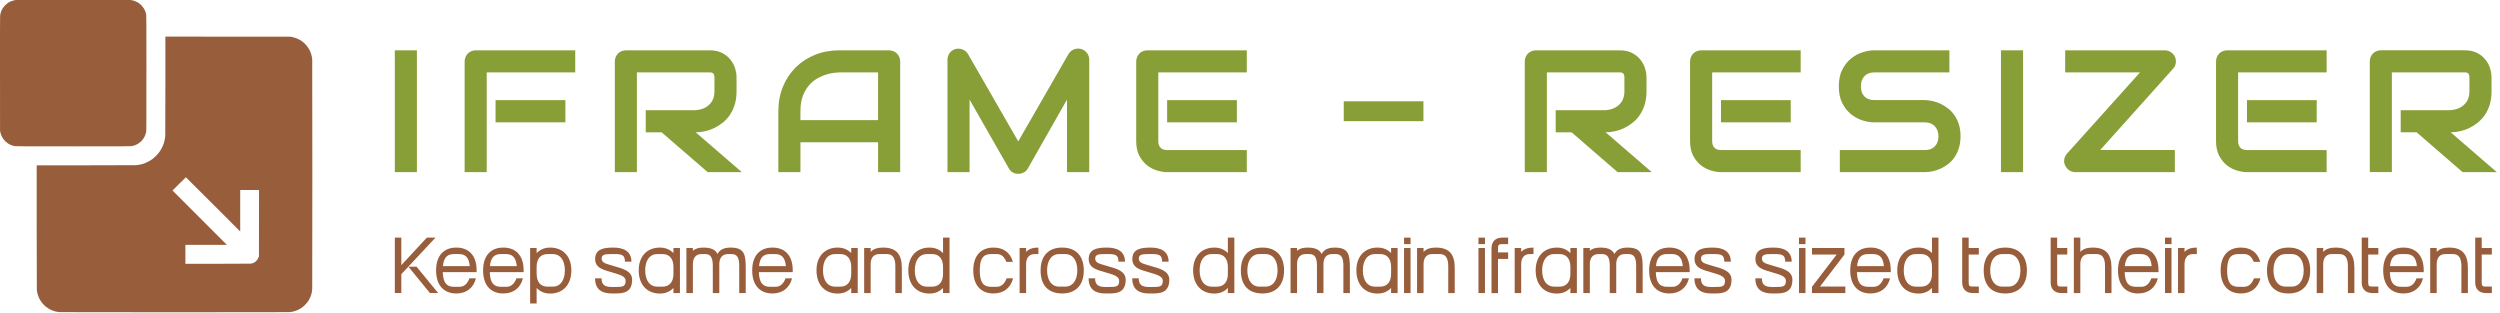
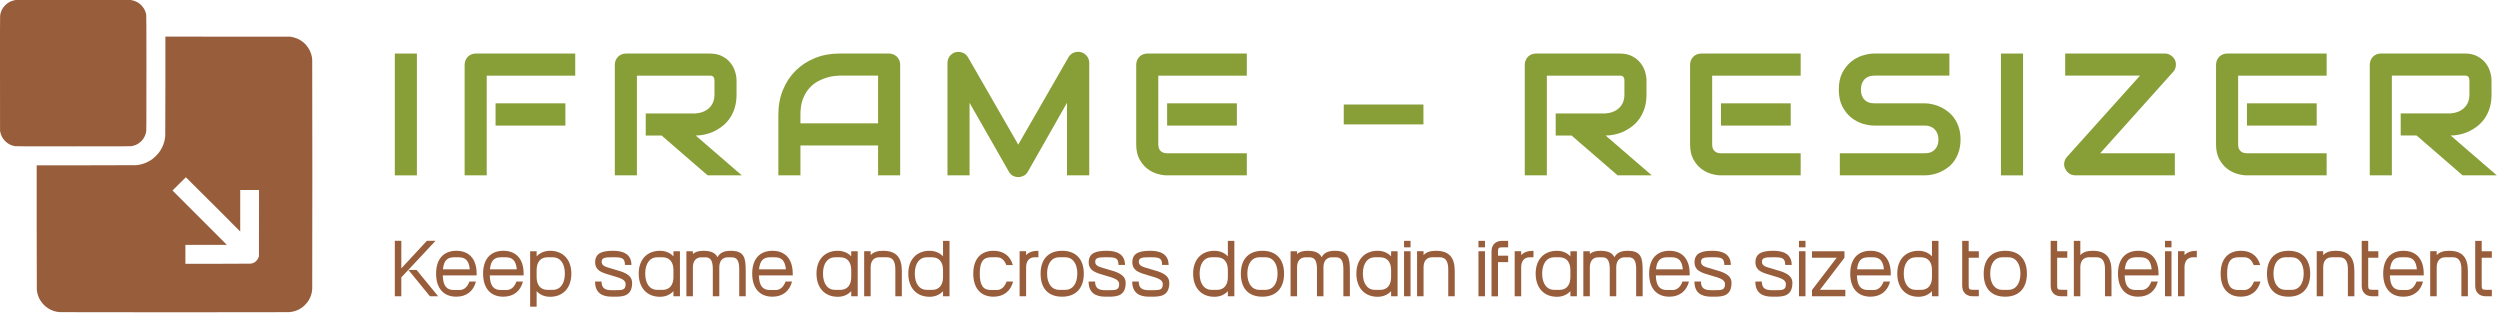
<svg xmlns="http://www.w3.org/2000/svg" width="100%" height="100%" viewBox="0 0 776 97" version="1.1" xml:space="preserve" style="fill-rule:evenodd;clip-rule:evenodd;stroke-linejoin:round;stroke-miterlimit:2;">
  <g transform="matrix(1,0,0,1,-124.491,-335.531)">
    <g id="logo-group" transform="matrix(1,0,0,1,-13.855,-3.8374)">
-       <g id="path197338" transform="matrix(1,0,0,1,0,10)">
+       <g id="path197338" transform="matrix(1,0,0,1,0,11)">
        <path d="M260.9,403.12L260.9,420.323L262.916,420.323L262.916,414.463L273.534,403.12L270.846,403.12L262.916,411.668L262.916,403.12L260.9,403.12ZM265.12,412.152L271.786,420.323L274.34,420.323L267.647,412.152L265.12,412.152Z" style="fill:rgb(152,93,59);fill-rule:nonzero;" />
      </g>
-       <g id="path197340" transform="matrix(1,0,0,1,0,10)">
+       <g id="path197340" transform="matrix(1,0,0,1,0,11)">
        <path d="M280,420.46C283.118,420.46 285.322,418.74 286.075,415.756L284.059,415.756C283.414,417.503 282.366,418.39 280.968,418.39L279.274,418.39C277.043,418.39 275.887,417.234 275.78,413.847L286.29,413.847L286.29,413.31C286.29,408.66 283.871,406.214 280,406.214C276.129,406.214 273.71,408.66 273.71,413.31C273.71,417.772 275.968,420.46 280,420.46ZM275.834,411.966C276.102,409.197 277.231,408.23 279.274,408.23L280.726,408.23C282.769,408.23 283.898,409.197 284.166,411.966L275.834,411.966Z" style="fill:rgb(152,93,59);fill-rule:nonzero;" />
      </g>
-       <g id="path197342" transform="matrix(1,0,0,1,0,10)">
+       <g id="path197342" transform="matrix(1,0,0,1,0,11)">
        <path d="M294.59,420.46C297.708,420.46 299.912,418.74 300.665,415.756L298.649,415.756C298.004,417.503 296.955,418.39 295.558,418.39L293.864,418.39C291.633,418.39 290.477,417.234 290.37,413.847L300.88,413.847L300.88,413.31C300.88,408.66 298.461,406.214 294.59,406.214C290.719,406.214 288.3,408.66 288.3,413.31C288.3,417.772 290.558,420.46 294.59,420.46ZM290.424,411.966C290.692,409.197 291.821,408.23 293.864,408.23L295.316,408.23C297.359,408.23 298.488,409.197 298.756,411.966L290.424,411.966Z" style="fill:rgb(152,93,59);fill-rule:nonzero;" />
      </g>
-       <g id="path197344" transform="matrix(1,0,0,1,0,10)">
+       <g id="path197344" transform="matrix(1,0,0,1,0,11)">
        <path d="M309.11,420.49C313.035,420.49 315.696,417.829 315.696,413.286C315.696,408.851 313.035,406.217 309.11,406.217C307.336,406.217 305.938,406.862 304.917,407.937L304.917,406.351L302.901,406.351L302.901,423.554L304.917,423.554L304.917,418.743C305.938,419.845 307.336,420.49 309.11,420.49L309.11,420.49ZM304.917,414.388L304.917,412.184C304.917,409.765 306.099,408.233 308.277,408.233L310.024,408.233C312.201,408.233 313.68,410.114 313.68,413.286C313.68,416.458 312.201,418.339 310.024,418.339L308.277,418.339C306.099,418.339 304.917,416.807 304.917,414.388L304.917,414.388Z" style="fill:rgb(152,93,59);fill-rule:nonzero;" />
      </g>
-       <g id="path197346" transform="matrix(1,0,0,1,0,10)">
+       <g id="path197346" transform="matrix(1,0,0,1,0,11)">
        <path d="M328.24,420.46L329.261,420.46C331.708,420.46 334.557,420.272 334.557,416.186C334.557,413.444 331.573,412.719 328.912,411.966C326.789,411.267 325.095,411.133 325.095,409.627C325.095,408.391 326.116,408.229 328.079,408.229L328.993,408.229C331.358,408.229 332.326,408.471 332.326,410.595L334.342,410.595C334.342,407.127 331.573,406.214 328.724,406.214C325.552,406.214 323.106,406.751 323.079,409.762C323.079,412.745 325.955,413.176 328.536,413.982C330.659,414.6 332.541,415.111 332.541,416.509C332.541,418.39 331.6,418.444 329.261,418.444L328.24,418.444C326.009,418.444 325.068,417.718 325.068,415.756L323.052,415.756C323.052,419.17 325.095,420.46 328.24,420.46Z" style="fill:rgb(152,93,59);fill-rule:nonzero;" />
      </g>
-       <g id="path197348" transform="matrix(1,0,0,1,0,10)">
+       <g id="path197348" transform="matrix(1,0,0,1,0,11)">
        <path d="M343.19,420.49C344.964,420.49 346.362,419.845 347.383,418.743L347.383,420.329L349.399,420.329L349.399,406.351L347.383,406.351L347.383,407.937C346.362,406.861 344.964,406.216 343.19,406.216C339.265,406.216 336.604,408.85 336.604,413.286C336.604,417.828 339.265,420.489 343.19,420.489L343.19,420.49ZM338.62,413.286C338.62,410.114 340.099,408.233 342.276,408.233L344.023,408.233C346.201,408.233 347.383,409.765 347.383,412.184L347.383,414.388C347.383,416.808 346.201,418.34 344.023,418.34L342.276,418.34C340.099,418.34 338.62,416.458 338.62,413.286L338.62,413.286Z" style="fill:rgb(152,93,59);fill-rule:nonzero;" />
      </g>
-       <g id="path197350" transform="matrix(1,0,0,1,0,10)">
+       <g id="path197350" transform="matrix(1,0,0,1,0,11)">
        <path d="M353.42,407.24L353.42,406.353L351.404,406.353L351.404,420.331L353.42,420.331L353.42,411.326C353.42,409.418 354.361,408.235 356.054,408.235L357.291,408.235C358.984,408.235 359.602,409.418 359.602,411.918L359.602,420.331L361.618,420.331L361.618,411.326C361.618,409.418 362.559,408.235 364.253,408.235L365.489,408.235C367.183,408.235 367.801,409.418 367.801,411.918L367.801,420.331L369.817,420.331L369.817,412.536C369.817,408.396 369.414,406.219 365.167,406.219C363.07,406.219 361.78,406.837 361.054,408.208C360.436,406.945 359.172,406.219 356.699,406.219C355.167,406.219 354.119,406.542 353.42,407.24Z" style="fill:rgb(152,93,59);fill-rule:nonzero;" />
      </g>
-       <g id="path197352" transform="matrix(1,0,0,1,0,10)">
+       <g id="path197352" transform="matrix(1,0,0,1,0,11)">
        <path d="M378.12,420.46C381.238,420.46 383.442,418.74 384.195,415.756L382.179,415.756C381.534,417.503 380.486,418.39 379.088,418.39L377.394,418.39C375.163,418.39 374.007,417.234 373.9,413.847L384.41,413.847L384.41,413.31C384.41,408.66 381.991,406.214 378.12,406.214C374.249,406.214 371.83,408.66 371.83,413.31C371.83,417.772 374.088,420.46 378.12,420.46ZM373.954,411.966C374.222,409.197 375.351,408.23 377.394,408.23L378.846,408.23C380.889,408.23 382.018,409.197 382.286,411.966L373.954,411.966Z" style="fill:rgb(152,93,59);fill-rule:nonzero;" />
      </g>
-       <g id="path197354" transform="matrix(1,0,0,1,0,10)">
+       <g id="path197354" transform="matrix(1,0,0,1,0,11)">
        <path d="M398.37,420.49C400.144,420.49 401.542,419.845 402.563,418.743L402.563,420.329L404.579,420.329L404.579,406.351L402.563,406.351L402.563,407.937C401.542,406.861 400.144,406.216 398.37,406.216C394.446,406.216 391.784,408.85 391.784,413.286C391.784,417.828 394.446,420.489 398.37,420.489L398.37,420.49ZM393.8,413.286C393.8,410.114 395.279,408.233 397.456,408.233L399.203,408.233C401.381,408.233 402.563,409.765 402.563,412.184L402.563,414.388C402.563,416.808 401.381,418.34 399.203,418.34L397.456,418.34C395.279,418.34 393.8,416.458 393.8,413.286L393.8,413.286Z" style="fill:rgb(152,93,59);fill-rule:nonzero;" />
      </g>
-       <g id="path197356" transform="matrix(1,0,0,1,0,10)">
+       <g id="path197356" transform="matrix(1,0,0,1,0,11)">
        <path d="M408.6,407.56L408.6,406.35L406.584,406.35L406.584,420.328L408.6,420.328L408.6,411.324C408.6,409.415 409.541,408.232 411.234,408.232L413.68,408.232C415.374,408.232 416.261,409.415 416.261,411.915L416.261,420.328L418.277,420.328L418.277,412.533C418.277,408.394 416.664,406.216 412.417,406.216C410.67,406.216 409.433,406.646 408.6,407.56Z" style="fill:rgb(152,93,59);fill-rule:nonzero;" />
      </g>
-       <g id="path197358" transform="matrix(1,0,0,1,0,10)">
+       <g id="path197358" transform="matrix(1,0,0,1,0,11)">
        <path d="M426.87,420.49C428.644,420.49 430.042,419.845 431.063,418.743L431.063,420.329L433.079,420.329L433.079,403.126L431.063,403.126L431.063,407.937C430.042,406.862 428.644,406.217 426.87,406.217C422.946,406.217 420.284,408.851 420.284,413.286C420.284,417.829 422.946,420.49 426.87,420.49L426.87,420.49ZM422.3,413.286C422.3,410.114 423.779,408.233 425.956,408.233L427.703,408.233C429.881,408.233 431.063,409.765 431.063,412.184L431.063,414.388C431.063,416.808 429.881,418.34 427.703,418.34L425.956,418.34C423.779,418.34 422.3,416.458 422.3,413.286L422.3,413.286Z" style="fill:rgb(152,93,59);fill-rule:nonzero;" />
      </g>
-       <g id="path197360" transform="matrix(1,0,0,1,0,10)">
+       <g id="path197360" transform="matrix(1,0,0,1,0,11)">
        <path d="M446.74,420.46C449.858,420.46 452.062,418.74 452.815,415.756L450.799,415.756C450.154,417.503 449.106,418.39 447.708,418.39L445.96,418.39C443.622,418.39 442.466,417.1 442.466,413.31C442.466,409.52 443.622,408.23 445.96,408.23L447.761,408.23C449.159,408.23 450.1,409.063 450.718,410.649L452.734,410.649C451.928,407.665 449.697,406.214 446.74,406.214C442.869,406.214 440.45,408.66 440.45,413.31C440.45,417.772 442.708,420.46 446.74,420.46L446.74,420.46Z" style="fill:rgb(152,93,59);fill-rule:nonzero;" />
      </g>
-       <g id="path197362" transform="matrix(1,0,0,1,0,10)">
+       <g id="path197362" transform="matrix(1,0,0,1,0,11)">
        <path d="M456.85,407.56L456.85,406.35L454.834,406.35L454.834,420.328L456.85,420.328L456.85,411.324C456.85,409.415 457.791,408.232 459.484,408.232L460.667,408.232L460.667,406.216C458.92,406.216 457.683,406.646 456.85,407.56L456.85,407.56Z" style="fill:rgb(152,93,59);fill-rule:nonzero;" />
      </g>
-       <g id="path197364" transform="matrix(1,0,0,1,0,10)">
+       <g id="path197364" transform="matrix(1,0,0,1,0,11)">
        <path d="M468.04,420.46C472.206,420.46 474.76,417.906 474.76,413.31C474.76,408.902 472.395,406.214 468.04,406.214C463.874,406.214 461.347,408.713 461.347,413.31C461.347,417.826 463.632,420.46 468.04,420.46ZM463.363,413.283C463.363,410.111 464.868,408.23 467.019,408.23L469.088,408.23C471.239,408.23 472.744,410.111 472.744,413.283C472.744,416.455 471.239,418.336 469.088,418.336L467.019,418.336C464.868,418.336 463.363,416.455 463.363,413.283Z" style="fill:rgb(152,93,59);fill-rule:nonzero;" />
      </g>
-       <g id="path197366" transform="matrix(1,0,0,1,0,10)">
+       <g id="path197366" transform="matrix(1,0,0,1,0,11)">
        <path d="M481.44,420.46L482.461,420.46C484.908,420.46 487.757,420.272 487.757,416.186C487.757,413.444 484.773,412.719 482.112,411.966C479.989,411.267 478.295,411.133 478.295,409.627C478.295,408.391 479.316,408.229 481.279,408.229L482.193,408.229C484.558,408.229 485.526,408.471 485.526,410.595L487.542,410.595C487.542,407.127 484.773,406.214 481.924,406.214C478.752,406.214 476.306,406.751 476.279,409.762C476.279,412.745 479.155,413.176 481.736,413.982C483.859,414.6 485.741,415.111 485.741,416.509C485.741,418.39 484.8,418.444 482.461,418.444L481.44,418.444C479.209,418.444 478.268,417.718 478.268,415.756L476.252,415.756C476.252,419.17 478.295,420.46 481.44,420.46Z" style="fill:rgb(152,93,59);fill-rule:nonzero;" />
      </g>
-       <g id="path197368" transform="matrix(1,0,0,1,0,10)">
+       <g id="path197368" transform="matrix(1,0,0,1,0,11)">
        <path d="M494.98,420.46L496.001,420.46C498.448,420.46 501.297,420.272 501.297,416.186C501.297,413.444 498.313,412.719 495.652,411.966C493.529,411.267 491.835,411.133 491.835,409.627C491.835,408.391 492.856,408.229 494.819,408.229L495.733,408.229C498.098,408.229 499.066,408.471 499.066,410.595L501.082,410.595C501.082,407.127 498.313,406.214 495.464,406.214C492.292,406.214 489.846,406.751 489.819,409.762C489.819,412.745 492.695,413.176 495.276,413.982C497.399,414.6 499.281,415.111 499.281,416.509C499.281,418.39 498.34,418.444 496.001,418.444L494.98,418.444C492.749,418.444 491.808,417.718 491.808,415.756L489.792,415.756C489.792,419.17 491.835,420.46 494.98,420.46Z" style="fill:rgb(152,93,59);fill-rule:nonzero;" />
      </g>
-       <g id="path197370" transform="matrix(1,0,0,1,0,10)">
+       <g id="path197370" transform="matrix(1,0,0,1,0,11)">
        <path d="M515.28,420.49C517.054,420.49 518.452,419.845 519.473,418.743L519.473,420.329L521.489,420.329L521.489,403.126L519.473,403.126L519.473,407.937C518.452,406.862 517.054,406.217 515.28,406.217C511.355,406.217 508.694,408.851 508.694,413.286C508.694,417.829 511.355,420.49 515.28,420.49L515.28,420.49ZM510.71,413.286C510.71,410.114 512.189,408.233 514.366,408.233L516.113,408.233C518.291,408.233 519.473,409.765 519.473,412.184L519.473,414.388C519.473,416.808 518.291,418.34 516.113,418.34L514.366,418.34C512.189,418.34 510.71,416.458 510.71,413.286L510.71,413.286Z" style="fill:rgb(152,93,59);fill-rule:nonzero;" />
      </g>
-       <g id="path197372" transform="matrix(1,0,0,1,0,10)">
+       <g id="path197372" transform="matrix(1,0,0,1,0,11)">
        <path d="M530.2,420.46C534.366,420.46 536.92,417.906 536.92,413.31C536.92,408.902 534.555,406.214 530.2,406.214C526.034,406.214 523.507,408.713 523.507,413.31C523.507,417.826 525.792,420.46 530.2,420.46ZM525.523,413.283C525.523,410.111 527.028,408.23 529.179,408.23L531.248,408.23C533.399,408.23 534.904,410.111 534.904,413.283C534.904,416.455 533.399,418.336 531.248,418.336L529.179,418.336C527.028,418.336 525.523,416.455 525.523,413.283Z" style="fill:rgb(152,93,59);fill-rule:nonzero;" />
      </g>
-       <g id="path197374" transform="matrix(1,0,0,1,0,10)">
+       <g id="path197374" transform="matrix(1,0,0,1,0,11)">
        <path d="M540.95,407.24L540.95,406.353L538.934,406.353L538.934,420.331L540.95,420.331L540.95,411.326C540.95,409.418 541.891,408.235 543.584,408.235L544.821,408.235C546.514,408.235 547.132,409.418 547.132,411.918L547.132,420.331L549.148,420.331L549.148,411.326C549.148,409.418 550.089,408.235 551.783,408.235L553.019,408.235C554.712,408.235 555.331,409.418 555.331,411.918L555.331,420.331L557.347,420.331L557.347,412.536C557.347,408.396 556.944,406.219 552.697,406.219C550.6,406.219 549.31,406.837 548.584,408.208C547.966,406.945 546.702,406.219 544.229,406.219C542.697,406.219 541.649,406.542 540.95,407.24Z" style="fill:rgb(152,93,59);fill-rule:nonzero;" />
      </g>
-       <g id="path197376" transform="matrix(1,0,0,1,0,10)">
+       <g id="path197376" transform="matrix(1,0,0,1,0,11)">
        <path d="M565.95,420.49C567.724,420.49 569.122,419.845 570.143,418.743L570.143,420.329L572.159,420.329L572.159,406.351L570.143,406.351L570.143,407.937C569.122,406.861 567.724,406.216 565.95,406.216C562.026,406.216 559.364,408.85 559.364,413.286C559.364,417.828 562.026,420.489 565.95,420.489L565.95,420.49ZM561.38,413.286C561.38,410.114 562.859,408.233 565.036,408.233L566.783,408.233C568.961,408.233 570.143,409.765 570.143,412.184L570.143,414.388C570.143,416.808 568.961,418.34 566.783,418.34L565.036,418.34C562.859,418.34 561.38,416.458 561.38,413.286L561.38,413.286Z" style="fill:rgb(152,93,59);fill-rule:nonzero;" />
      </g>
-       <g id="path197378" transform="matrix(1,0,0,1,0,10)">
+       <g id="path197378" transform="matrix(1,0,0,1,0,11)">
        <path d="M576.18,420.33L576.18,406.352L574.164,406.352L574.164,420.33L576.18,420.33ZM574.164,405.143L576.18,405.143L576.18,403.127L574.164,403.127L574.164,405.143Z" style="fill:rgb(152,93,59);fill-rule:nonzero;" />
      </g>
-       <g id="path197380" transform="matrix(1,0,0,1,0,10)">
+       <g id="path197380" transform="matrix(1,0,0,1,0,11)">
        <path d="M580.22,407.56L580.22,406.35L578.204,406.35L578.204,420.328L580.22,420.328L580.22,411.324C580.22,409.415 581.161,408.232 582.854,408.232L585.3,408.232C586.994,408.232 587.881,409.415 587.881,411.915L587.881,420.328L589.897,420.328L589.897,412.533C589.897,408.394 588.284,406.216 584.037,406.216C582.29,406.216 581.053,406.646 580.22,407.56Z" style="fill:rgb(152,93,59);fill-rule:nonzero;" />
      </g>
-       <g id="path197382" transform="matrix(1,0,0,1,0,10)">
+       <g id="path197382" transform="matrix(1,0,0,1,0,11)">
        <path d="M599.28,420.33L599.28,406.352L597.264,406.352L597.264,420.33L599.28,420.33ZM597.264,405.143L599.28,405.143L599.28,403.127L597.264,403.127L597.264,405.143Z" style="fill:rgb(152,93,59);fill-rule:nonzero;" />
      </g>
-       <g id="path197384" transform="matrix(1,0,0,1,0,10)">
+       <g id="path197384" transform="matrix(1,0,0,1,0,11)">
        <path d="M601.31,406.43L601.31,420.354L603.326,420.354L603.326,409.736L606.471,409.736L606.471,407.72L603.326,407.72L603.326,406.43C603.326,405.381 603.541,405.14 604.589,405.14L606.471,405.14L606.471,403.124L604.589,403.124C602.546,403.124 601.31,404.387 601.31,406.43Z" style="fill:rgb(152,93,59);fill-rule:nonzero;" />
      </g>
-       <g id="path197386" transform="matrix(1,0,0,1,0,10)">
+       <g id="path197386" transform="matrix(1,0,0,1,0,11)">
        <path d="M610.52,407.56L610.52,406.35L608.504,406.35L608.504,420.328L610.52,420.328L610.52,411.324C610.52,409.415 611.461,408.232 613.154,408.232L614.337,408.232L614.337,406.216C612.59,406.216 611.353,406.646 610.52,407.56L610.52,407.56Z" style="fill:rgb(152,93,59);fill-rule:nonzero;" />
      </g>
-       <g id="path197388" transform="matrix(1,0,0,1,0,10)">
+       <g id="path197388" transform="matrix(1,0,0,1,0,11)">
        <path d="M621.6,420.49C623.374,420.49 624.772,419.845 625.793,418.743L625.793,420.329L627.809,420.329L627.809,406.351L625.793,406.351L625.793,407.937C624.772,406.861 623.374,406.216 621.6,406.216C617.676,406.216 615.014,408.85 615.014,413.286C615.014,417.828 617.676,420.489 621.6,420.489L621.6,420.49ZM617.03,413.286C617.03,410.114 618.509,408.233 620.686,408.233L622.433,408.233C624.611,408.233 625.793,409.765 625.793,412.184L625.793,414.388C625.793,416.808 624.611,418.34 622.433,418.34L620.686,418.34C618.509,418.34 617.03,416.458 617.03,413.286L617.03,413.286Z" style="fill:rgb(152,93,59);fill-rule:nonzero;" />
      </g>
-       <g id="path197390" transform="matrix(1,0,0,1,0,10)">
+       <g id="path197390" transform="matrix(1,0,0,1,0,11)">
        <path d="M631.83,407.24L631.83,406.353L629.814,406.353L629.814,420.331L631.83,420.331L631.83,411.326C631.83,409.418 632.771,408.235 634.464,408.235L635.701,408.235C637.394,408.235 638.012,409.418 638.012,411.918L638.012,420.331L640.028,420.331L640.028,411.326C640.028,409.418 640.969,408.235 642.663,408.235L643.899,408.235C645.592,408.235 646.211,409.418 646.211,411.918L646.211,420.331L648.227,420.331L648.227,412.536C648.227,408.396 647.824,406.219 643.577,406.219C641.48,406.219 640.19,406.837 639.464,408.208C638.846,406.945 637.582,406.219 635.109,406.219C633.577,406.219 632.529,406.542 631.83,407.24Z" style="fill:rgb(152,93,59);fill-rule:nonzero;" />
      </g>
-       <g id="path197392" transform="matrix(1,0,0,1,0,10)">
+       <g id="path197392" transform="matrix(1,0,0,1,0,11)">
        <path d="M656.53,420.46C659.648,420.46 661.852,418.74 662.605,415.756L660.589,415.756C659.944,417.503 658.896,418.39 657.498,418.39L655.804,418.39C653.573,418.39 652.417,417.234 652.31,413.847L662.82,413.847L662.82,413.31C662.82,408.66 660.401,406.214 656.53,406.214C652.659,406.214 650.24,408.66 650.24,413.31C650.24,417.772 652.498,420.46 656.53,420.46ZM652.364,411.966C652.632,409.197 653.761,408.23 655.804,408.23L657.256,408.23C659.299,408.23 660.428,409.197 660.696,411.966L652.364,411.966Z" style="fill:rgb(152,93,59);fill-rule:nonzero;" />
      </g>
-       <g id="path197394" transform="matrix(1,0,0,1,0,10)">
+       <g id="path197394" transform="matrix(1,0,0,1,0,11)">
        <path d="M669.49,420.46L670.511,420.46C672.958,420.46 675.807,420.272 675.807,416.186C675.807,413.444 672.823,412.719 670.162,411.966C668.038,411.267 666.345,411.133 666.345,409.627C666.345,408.391 667.366,408.229 669.329,408.229L670.243,408.229C672.608,408.229 673.576,408.471 673.576,410.595L675.592,410.595C675.592,407.127 672.823,406.214 669.974,406.214C666.802,406.214 664.356,406.751 664.329,409.762C664.329,412.745 667.205,413.176 669.786,413.982C671.909,414.6 673.791,415.111 673.791,416.509C673.791,418.39 672.85,418.444 670.511,418.444L669.49,418.444C667.259,418.444 666.318,417.718 666.318,415.756L664.302,415.756C664.302,419.17 666.345,420.46 669.49,420.46Z" style="fill:rgb(152,93,59);fill-rule:nonzero;" />
      </g>
-       <g id="path197396" transform="matrix(1,0,0,1,0,10)">
+       <g id="path197396" transform="matrix(1,0,0,1,0,11)">
        <path d="M688.39,420.46L689.411,420.46C691.858,420.46 694.707,420.272 694.707,416.186C694.707,413.444 691.723,412.719 689.062,411.966C686.938,411.267 685.245,411.133 685.245,409.627C685.245,408.391 686.266,408.229 688.229,408.229L689.143,408.229C691.508,408.229 692.476,408.471 692.476,410.595L694.492,410.595C694.492,407.127 691.723,406.214 688.874,406.214C685.702,406.214 683.256,406.751 683.229,409.762C683.229,412.745 686.105,413.176 688.686,413.982C690.809,414.6 692.691,415.111 692.691,416.509C692.691,418.39 691.75,418.444 689.411,418.444L688.39,418.444C686.159,418.444 685.218,417.718 685.218,415.756L683.202,415.756C683.202,419.17 685.245,420.46 688.39,420.46Z" style="fill:rgb(152,93,59);fill-rule:nonzero;" />
      </g>
-       <g id="path197398" transform="matrix(1,0,0,1,0,10)">
+       <g id="path197398" transform="matrix(1,0,0,1,0,11)">
        <path d="M698.77,420.33L698.77,406.352L696.754,406.352L696.754,420.33L698.77,420.33ZM696.754,405.143L698.77,405.143L698.77,403.127L696.754,403.127L696.754,405.143Z" style="fill:rgb(152,93,59);fill-rule:nonzero;" />
      </g>
-       <g id="path197400" transform="matrix(1,0,0,1,0,10)">
+       <g id="path197400" transform="matrix(1,0,0,1,0,11)">
        <path d="M710.87,408.37L710.87,406.354L700.79,406.354L700.79,408.37L708.451,408.37L700.844,418.316L700.79,418.316L700.79,420.332L711.139,420.332L711.139,418.316L703.263,418.316L710.87,408.37Z" style="fill:rgb(152,93,59);fill-rule:nonzero;" />
      </g>
-       <g id="path197402" transform="matrix(1,0,0,1,0,10)">
+       <g id="path197402" transform="matrix(1,0,0,1,0,11)">
        <path d="M718.95,420.46C722.068,420.46 724.272,418.74 725.025,415.756L723.009,415.756C722.364,417.503 721.316,418.39 719.918,418.39L718.224,418.39C715.993,418.39 714.837,417.234 714.73,413.847L725.24,413.847L725.24,413.31C725.24,408.66 722.821,406.214 718.95,406.214C715.079,406.214 712.66,408.66 712.66,413.31C712.66,417.772 714.918,420.46 718.95,420.46ZM714.784,411.966C715.052,409.197 716.181,408.23 718.224,408.23L719.676,408.23C721.719,408.23 722.848,409.197 723.116,411.966L714.784,411.966Z" style="fill:rgb(152,93,59);fill-rule:nonzero;" />
      </g>
-       <g id="path197404" transform="matrix(1,0,0,1,0,10)">
+       <g id="path197404" transform="matrix(1,0,0,1,0,11)">
        <path d="M733.84,420.49C735.614,420.49 737.012,419.845 738.033,418.743L738.033,420.329L740.049,420.329L740.049,403.126L738.033,403.126L738.033,407.937C737.012,406.862 735.614,406.217 733.84,406.217C729.916,406.217 727.254,408.851 727.254,413.286C727.254,417.829 729.916,420.49 733.84,420.49L733.84,420.49ZM729.27,413.286C729.27,410.114 730.749,408.233 732.926,408.233L734.673,408.233C736.851,408.233 738.033,409.765 738.033,412.184L738.033,414.388C738.033,416.808 736.851,418.34 734.673,418.34L732.926,418.34C730.749,418.34 729.27,416.458 729.27,413.286L729.27,413.286Z" style="fill:rgb(152,93,59);fill-rule:nonzero;" />
      </g>
-       <g id="path197406" transform="matrix(1,0,0,1,0,10)">
+       <g id="path197406" transform="matrix(1,0,0,1,0,11)">
        <path d="M750.69,420.33L752.572,420.33L752.572,418.314L750.69,418.314C749.642,418.314 749.427,418.099 749.427,417.051L749.427,408.368L752.572,408.368L752.572,406.352L749.427,406.352L749.427,403.127L747.411,403.127L747.411,417.051C747.411,419.094 748.647,420.33 750.69,420.33L750.69,420.33Z" style="fill:rgb(152,93,59);fill-rule:nonzero;" />
      </g>
-       <g id="path197408" transform="matrix(1,0,0,1,0,10)">
+       <g id="path197408" transform="matrix(1,0,0,1,0,11)">
        <path d="M760.78,420.46C764.946,420.46 767.5,417.906 767.5,413.31C767.5,408.902 765.135,406.214 760.78,406.214C756.614,406.214 754.087,408.713 754.087,413.31C754.087,417.826 756.372,420.46 760.78,420.46ZM756.103,413.283C756.103,410.111 757.608,408.23 759.759,408.23L761.828,408.23C763.979,408.23 765.484,410.111 765.484,413.283C765.484,416.455 763.979,418.336 761.828,418.336L759.759,418.336C757.608,418.336 756.103,416.455 756.103,413.283Z" style="fill:rgb(152,93,59);fill-rule:nonzero;" />
      </g>
-       <g id="path197410" transform="matrix(1,0,0,1,0,10)">
+       <g id="path197410" transform="matrix(1,0,0,1,0,11)">
        <path d="M778.15,420.33L780.032,420.33L780.032,418.314L778.15,418.314C777.102,418.314 776.887,418.099 776.887,417.051L776.887,408.368L780.032,408.368L780.032,406.352L776.887,406.352L776.887,403.127L774.871,403.127L774.871,417.051C774.871,419.094 776.107,420.33 778.15,420.33L778.15,420.33Z" style="fill:rgb(152,93,59);fill-rule:nonzero;" />
      </g>
-       <g id="path197412" transform="matrix(1,0,0,1,0,10)">
+       <g id="path197412" transform="matrix(1,0,0,1,0,11)">
        <path d="M784.08,407.56L784.08,403.125L782.064,403.125L782.064,420.328L784.08,420.328L784.08,411.323C784.08,409.414 785.021,408.232 786.714,408.232L789.16,408.232C790.854,408.232 791.741,409.414 791.741,411.914L791.741,420.328L793.757,420.328L793.757,412.533C793.757,408.393 792.144,406.216 787.897,406.216C786.15,406.216 784.913,406.646 784.08,407.56L784.08,407.56Z" style="fill:rgb(152,93,59);fill-rule:nonzero;" />
      </g>
-       <g id="path197414" transform="matrix(1,0,0,1,0,10)">
+       <g id="path197414" transform="matrix(1,0,0,1,0,11)">
        <path d="M802.06,420.46C805.178,420.46 807.382,418.74 808.135,415.756L806.119,415.756C805.474,417.503 804.425,418.39 803.028,418.39L801.334,418.39C799.103,418.39 797.947,417.234 797.84,413.847L808.35,413.847L808.35,413.31C808.35,408.66 805.931,406.214 802.06,406.214C798.189,406.214 795.77,408.66 795.77,413.31C795.77,417.772 798.028,420.46 802.06,420.46ZM797.894,411.966C798.162,409.197 799.291,408.23 801.334,408.23L802.786,408.23C804.829,408.23 805.958,409.197 806.226,411.966L797.894,411.966Z" style="fill:rgb(152,93,59);fill-rule:nonzero;" />
      </g>
-       <g id="path197416" transform="matrix(1,0,0,1,0,10)">
+       <g id="path197416" transform="matrix(1,0,0,1,0,11)">
        <path d="M812.38,420.33L812.38,406.352L810.364,406.352L810.364,420.33L812.38,420.33ZM810.364,405.143L812.38,405.143L812.38,403.127L810.364,403.127L810.364,405.143Z" style="fill:rgb(152,93,59);fill-rule:nonzero;" />
      </g>
-       <g id="path197418" transform="matrix(1,0,0,1,0,10)">
+       <g id="path197418" transform="matrix(1,0,0,1,0,11)">
        <path d="M816.42,407.56L816.42,406.35L814.404,406.35L814.404,420.328L816.42,420.328L816.42,411.324C816.42,409.415 817.361,408.232 819.054,408.232L820.237,408.232L820.237,406.216C818.49,406.216 817.253,406.646 816.42,407.56L816.42,407.56Z" style="fill:rgb(152,93,59);fill-rule:nonzero;" />
      </g>
-       <g id="path197420" transform="matrix(1,0,0,1,0,10)">
+       <g id="path197420" transform="matrix(1,0,0,1,0,11)">
        <path d="M833.92,420.46C837.038,420.46 839.242,418.74 839.995,415.756L837.979,415.756C837.334,417.503 836.285,418.39 834.888,418.39L833.141,418.39C830.802,418.39 829.646,417.1 829.646,413.31C829.646,409.52 830.802,408.23 833.141,408.23L834.942,408.23C836.339,408.23 837.28,409.063 837.898,410.649L839.914,410.649C839.108,407.665 836.877,406.214 833.92,406.214C830.049,406.214 827.63,408.66 827.63,413.31C827.63,417.772 829.888,420.46 833.92,420.46L833.92,420.46Z" style="fill:rgb(152,93,59);fill-rule:nonzero;" />
      </g>
-       <g id="path197422" transform="matrix(1,0,0,1,0,10)">
+       <g id="path197422" transform="matrix(1,0,0,1,0,11)">
        <path d="M848.71,420.46C852.876,420.46 855.43,417.906 855.43,413.31C855.43,408.902 853.065,406.214 848.71,406.214C844.544,406.214 842.017,408.713 842.017,413.31C842.017,417.826 844.302,420.46 848.71,420.46ZM844.033,413.283C844.033,410.111 845.538,408.23 847.689,408.23L849.758,408.23C851.909,408.23 853.414,410.111 853.414,413.283C853.414,416.455 851.909,418.336 849.758,418.336L847.689,418.336C845.538,418.336 844.033,416.455 844.033,413.283Z" style="fill:rgb(152,93,59);fill-rule:nonzero;" />
      </g>
-       <g id="path197424" transform="matrix(1,0,0,1,0,10)">
+       <g id="path197424" transform="matrix(1,0,0,1,0,11)">
        <path d="M859.47,407.56L859.47,406.35L857.454,406.35L857.454,420.328L859.47,420.328L859.47,411.324C859.47,409.415 860.411,408.232 862.104,408.232L864.55,408.232C866.244,408.232 867.131,409.415 867.131,411.915L867.131,420.328L869.147,420.328L869.147,412.533C869.147,408.394 867.534,406.216 863.287,406.216C861.54,406.216 860.303,406.646 859.47,407.56Z" style="fill:rgb(152,93,59);fill-rule:nonzero;" />
      </g>
-       <g id="path197426" transform="matrix(1,0,0,1,0,10)">
+       <g id="path197426" transform="matrix(1,0,0,1,0,11)">
        <path d="M874.7,420.33L876.582,420.33L876.582,418.314L874.7,418.314C873.652,418.314 873.437,418.099 873.437,417.051L873.437,408.368L876.582,408.368L876.582,406.352L873.437,406.352L873.437,403.127L871.421,403.127L871.421,417.051C871.421,419.094 872.657,420.33 874.7,420.33L874.7,420.33Z" style="fill:rgb(152,93,59);fill-rule:nonzero;" />
      </g>
-       <g id="path197428" transform="matrix(1,0,0,1,0,10)">
+       <g id="path197428" transform="matrix(1,0,0,1,0,11)">
        <path d="M884.38,420.46C887.498,420.46 889.702,418.74 890.455,415.756L888.439,415.756C887.794,417.503 886.746,418.39 885.348,418.39L883.654,418.39C881.423,418.39 880.267,417.234 880.16,413.847L890.67,413.847L890.67,413.31C890.67,408.66 888.251,406.214 884.38,406.214C880.509,406.214 878.09,408.66 878.09,413.31C878.09,417.772 880.348,420.46 884.38,420.46ZM880.214,411.966C880.482,409.197 881.611,408.23 883.654,408.23L885.106,408.23C887.149,408.23 888.278,409.197 888.546,411.966L880.214,411.966Z" style="fill:rgb(152,93,59);fill-rule:nonzero;" />
      </g>
-       <g id="path197430" transform="matrix(1,0,0,1,0,10)">
+       <g id="path197430" transform="matrix(1,0,0,1,0,11)">
        <path d="M894.7,407.56L894.7,406.35L892.684,406.35L892.684,420.328L894.7,420.328L894.7,411.324C894.7,409.415 895.641,408.232 897.334,408.232L899.78,408.232C901.474,408.232 902.361,409.415 902.361,411.915L902.361,420.328L904.377,420.328L904.377,412.533C904.377,408.394 902.764,406.216 898.517,406.216C896.77,406.216 895.533,406.646 894.7,407.56Z" style="fill:rgb(152,93,59);fill-rule:nonzero;" />
      </g>
-       <g id="path197432" transform="matrix(1,0,0,1,0,10)">
+       <g id="path197432" transform="matrix(1,0,0,1,0,11)">
        <path d="M909.93,420.33L911.812,420.33L911.812,418.314L909.93,418.314C908.882,418.314 908.667,418.099 908.667,417.051L908.667,408.368L911.812,408.368L911.812,406.352L908.667,406.352L908.667,403.127L906.651,403.127L906.651,417.051C906.651,419.094 907.887,420.33 909.93,420.33L909.93,420.33Z" style="fill:rgb(152,93,59);fill-rule:nonzero;" />
      </g>
-       <g id="path197435" transform="matrix(1,0,0,1,0,10)">
+       <g id="path197435" transform="matrix(1,0,0,1,0,11)">
        <rect x="260.895" y="344.989" width="6.856" height="37.811" style="fill:rgb(136,158,55);fill-rule:nonzero;" />
      </g>
-       <g id="path197437" transform="matrix(1,0,0,1,0,10)">
+       <g id="path197437" transform="matrix(1,0,0,1,0,11)">
        <path d="M313.84,367.35L292.166,367.35L292.166,360.442L313.84,360.442L313.84,367.35ZM316.899,351.846L289.424,351.846L289.424,382.801L282.568,382.801L282.568,348.445C282.568,347.97 282.656,347.522 282.832,347.1C283.008,346.678 283.245,346.309 283.544,345.993C283.86,345.676 284.229,345.43 284.651,345.255C285.073,345.079 285.53,344.991 286.022,344.991L316.898,344.991L316.899,351.846Z" style="fill:rgb(136,158,55);fill-rule:nonzero;" />
      </g>
-       <g id="path197439" transform="matrix(1,0,0,1,0,10)">
+       <g id="path197439" transform="matrix(1,0,0,1,0,11)">
        <path d="M366.97,357.7C366.97,359.264 366.777,360.662 366.39,361.892C366.003,363.123 365.476,364.213 364.808,365.162C364.158,366.094 363.402,366.893 362.54,367.561C361.679,368.229 360.774,368.783 359.825,369.222C358.893,369.644 357.944,369.952 356.977,370.145C356.028,370.339 355.131,370.435 354.287,370.435L368.604,382.801L358.004,382.801L343.713,370.435L338.783,370.435L338.783,363.58L354.287,363.58C355.148,363.509 355.93,363.334 356.633,363.052C357.354,362.754 357.969,362.358 358.479,361.866C359.006,361.374 359.411,360.785 359.692,360.099C359.973,359.396 360.114,358.596 360.114,357.7L360.114,353.376C360.114,352.989 360.061,352.699 359.956,352.506C359.868,352.295 359.745,352.145 359.587,352.057C359.446,351.952 359.288,351.89 359.112,351.873C358.954,351.855 358.804,351.846 358.664,351.846L336.041,351.846L336.041,382.801L329.185,382.801L329.185,348.445C329.185,347.971 329.273,347.523 329.449,347.101C329.625,346.679 329.862,346.31 330.161,345.993C330.477,345.677 330.846,345.431 331.268,345.255C331.69,345.079 332.147,344.991 332.639,344.991L358.663,344.991C360.193,344.991 361.485,345.273 362.539,345.835C363.594,346.38 364.446,347.074 365.097,347.918C365.765,348.744 366.239,349.641 366.521,350.608C366.82,351.574 366.969,352.48 366.969,353.323L366.97,357.7Z" style="fill:rgb(136,158,55);fill-rule:nonzero;" />
      </g>
-       <g id="path197441" transform="matrix(1,0,0,1,0,10)">
+       <g id="path197441" transform="matrix(1,0,0,1,0,11)">
        <path d="M417.76,382.8L410.905,382.8L410.905,373.519L386.804,373.519L386.804,382.8L379.949,382.8L379.949,363.895C379.949,361.135 380.424,358.595 381.373,356.275C382.322,353.955 383.64,351.959 385.328,350.289C387.015,348.62 389.011,347.319 391.313,346.387C393.616,345.455 396.13,344.99 398.854,344.99L414.305,344.99C414.78,344.99 415.228,345.077 415.65,345.253C416.072,345.429 416.441,345.675 416.757,345.992C417.074,346.308 417.32,346.677 417.496,347.099C417.671,347.521 417.759,347.969 417.759,348.444L417.76,382.8ZM386.8,366.66L410.9,366.66L410.9,351.842L398.85,351.842C398.639,351.842 398.191,351.877 397.505,351.947C396.837,352 396.055,352.15 395.159,352.396C394.28,352.642 393.348,353.02 392.364,353.53C391.379,354.039 390.474,354.742 389.648,355.639C388.822,356.535 388.136,357.66 387.591,359.014C387.064,360.35 386.8,361.976 386.8,363.892L386.8,366.66Z" style="fill:rgb(136,158,55);fill-rule:nonzero;" />
      </g>
-       <g id="path197443" transform="matrix(1,0,0,1,0,10)">
+       <g id="path197443" transform="matrix(1,0,0,1,0,11)">
        <path d="M476.45,382.8L469.542,382.8L469.542,360.282L457.387,381.666C457.088,382.211 456.666,382.624 456.121,382.905C455.594,383.187 455.023,383.327 454.407,383.327C453.81,383.327 453.247,383.187 452.72,382.905C452.21,382.624 451.806,382.211 451.507,381.666L439.299,360.282L439.299,382.8L432.443,382.8L432.443,347.916C432.443,347.125 432.672,346.422 433.129,345.807C433.604,345.191 434.219,344.778 434.975,344.567C435.344,344.479 435.713,344.453 436.082,344.488C436.451,344.506 436.803,344.585 437.137,344.726C437.488,344.849 437.805,345.033 438.086,345.279C438.367,345.508 438.605,345.789 438.798,346.123L454.407,373.255L470.016,346.123C470.42,345.455 470.974,344.98 471.677,344.699C472.398,344.418 473.145,344.374 473.918,344.567C474.656,344.778 475.263,345.191 475.737,345.807C476.212,346.422 476.449,347.125 476.449,347.916L476.45,382.8Z" style="fill:rgb(136,158,55);fill-rule:nonzero;" />
      </g>
-       <g id="path197445" transform="matrix(1,0,0,1,0,10)">
+       <g id="path197445" transform="matrix(1,0,0,1,0,11)">
        <path d="M522.27,367.35L500.623,367.35L500.623,360.442L522.27,360.442L522.27,367.35ZM525.355,382.801L500.623,382.801C499.674,382.801 498.637,382.634 497.512,382.3C496.387,381.966 495.341,381.421 494.374,380.665C493.425,379.892 492.625,378.899 491.975,377.686C491.342,376.455 491.025,374.952 491.025,373.177L491.025,348.445C491.025,347.97 491.113,347.522 491.289,347.1C491.465,346.678 491.702,346.309 492.001,345.993C492.317,345.676 492.687,345.43 493.108,345.255C493.53,345.079 493.987,344.991 494.479,344.991L525.355,344.991L525.355,351.846L497.88,351.846L497.88,373.177C497.88,374.074 498.118,374.759 498.592,375.234C499.067,375.709 499.761,375.946 500.675,375.946L525.355,375.946L525.355,382.801Z" style="fill:rgb(136,158,55);fill-rule:nonzero;" />
      </g>
-       <g id="path197447" transform="matrix(1,0,0,1,0,10)">
+       <g id="path197447" transform="matrix(1,0,0,1,0,11)">
        <rect x="555.448" y="360.81" width="24.732" height="6.17" style="fill:rgb(136,158,55);fill-rule:nonzero;" />
      </g>
-       <g id="path197449" transform="matrix(1,0,0,1,0,10)">
+       <g id="path197449" transform="matrix(1,0,0,1,0,11)">
        <path d="M649.42,357.7C649.42,359.264 649.227,360.662 648.84,361.892C648.453,363.123 647.926,364.213 647.258,365.162C646.608,366.094 645.852,366.893 644.99,367.561C644.129,368.229 643.224,368.783 642.275,369.222C641.343,369.644 640.394,369.952 639.427,370.145C638.478,370.339 637.581,370.435 636.737,370.435L651.054,382.801L640.454,382.801L626.163,370.435L621.233,370.435L621.233,363.58L636.737,363.58C637.598,363.509 638.38,363.334 639.083,363.052C639.804,362.754 640.419,362.358 640.929,361.866C641.456,361.374 641.861,360.785 642.142,360.099C642.423,359.396 642.564,358.596 642.564,357.7L642.564,353.376C642.564,352.989 642.511,352.699 642.406,352.506C642.318,352.295 642.195,352.145 642.037,352.057C641.896,351.952 641.738,351.89 641.562,351.873C641.404,351.855 641.254,351.846 641.114,351.846L618.491,351.846L618.491,382.801L611.635,382.801L611.635,348.445C611.635,347.971 611.723,347.523 611.899,347.101C612.075,346.679 612.312,346.31 612.611,345.993C612.927,345.677 613.296,345.431 613.718,345.255C614.14,345.079 614.597,344.991 615.089,344.991L641.113,344.991C642.643,344.991 643.935,345.273 644.989,345.835C646.044,346.38 646.896,347.074 647.547,347.918C648.215,348.744 648.689,349.641 648.971,350.608C649.27,351.574 649.419,352.48 649.419,353.323L649.42,357.7Z" style="fill:rgb(136,158,55);fill-rule:nonzero;" />
      </g>
-       <g id="path197451" transform="matrix(1,0,0,1,0,10)">
+       <g id="path197451" transform="matrix(1,0,0,1,0,11)">
        <path d="M694.19,367.35L672.54,367.35L672.54,360.442L694.187,360.442L694.19,367.35ZM697.275,382.801L672.543,382.801C671.594,382.801 670.557,382.634 669.432,382.3C668.307,381.966 667.261,381.421 666.294,380.665C665.345,379.892 664.545,378.899 663.895,377.686C663.262,376.455 662.945,374.952 662.945,373.177L662.945,348.445C662.945,347.97 663.033,347.522 663.209,347.1C663.385,346.678 663.622,346.309 663.921,345.993C664.237,345.676 664.607,345.43 665.028,345.255C665.45,345.079 665.907,344.991 666.399,344.991L697.275,344.991L697.275,351.846L669.8,351.846L669.8,373.177C669.8,374.074 670.038,374.759 670.512,375.234C670.987,375.709 671.681,375.946 672.595,375.946L697.275,375.946L697.275,382.801Z" style="fill:rgb(136,158,55);fill-rule:nonzero;" />
      </g>
-       <g id="path197453" transform="matrix(1,0,0,1,0,10)">
+       <g id="path197453" transform="matrix(1,0,0,1,0,11)">
        <path d="M746.9,371.67C746.9,373.024 746.724,374.245 746.373,375.335C746.039,376.407 745.59,377.356 745.028,378.183C744.465,379.009 743.806,379.712 743.05,380.292C742.295,380.872 741.512,381.347 740.704,381.716C739.895,382.085 739.069,382.357 738.225,382.533C737.399,382.709 736.617,382.797 735.879,382.797L709.429,382.797L709.429,375.941L735.875,375.941C737.193,375.941 738.212,375.555 738.933,374.781C739.671,374.008 740.041,372.971 740.041,371.67C740.041,371.037 739.944,370.457 739.751,369.93C739.557,369.402 739.276,368.945 738.907,368.559C738.555,368.172 738.116,367.873 737.588,367.662C737.079,367.451 736.507,367.346 735.874,367.346L720.106,367.346C718.999,367.346 717.804,367.152 716.521,366.766C715.237,366.361 714.042,365.72 712.935,364.841C711.845,363.962 710.931,362.81 710.192,361.387C709.472,359.963 709.111,358.223 709.111,356.166C709.111,354.109 709.472,352.378 710.192,350.972C710.931,349.548 711.845,348.397 712.935,347.518C714.042,346.621 715.237,345.98 716.521,345.593C717.804,345.188 718.999,344.986 720.106,344.986L743.441,344.986L743.441,351.842L720.106,351.842C718.806,351.842 717.786,352.237 717.048,353.028C716.327,353.819 715.967,354.865 715.967,356.166C715.967,357.484 716.327,358.53 717.048,359.304C717.786,360.06 718.806,360.438 720.106,360.438L735.927,360.438C736.666,360.455 737.448,360.561 738.274,360.754C739.1,360.93 739.918,361.211 740.726,361.598C741.552,361.984 742.335,362.477 743.073,363.074C743.811,363.654 744.462,364.358 745.024,365.184C745.604,366.01 746.061,366.959 746.395,368.031C746.729,369.104 746.896,370.316 746.896,371.67L746.9,371.67Z" style="fill:rgb(136,158,55);fill-rule:nonzero;" />
      </g>
-       <g id="path197455" transform="matrix(1,0,0,1,0,10)">
+       <g id="path197455" transform="matrix(1,0,0,1,0,11)">
        <rect x="759.444" y="344.989" width="6.856" height="37.811" style="fill:rgb(136,158,55);fill-rule:nonzero;" />
      </g>
-       <g id="path197457" transform="matrix(1,0,0,1,0,10)">
+       <g id="path197457" transform="matrix(1,0,0,1,0,11)">
        <path d="M813.47,347.04C813.734,347.655 813.813,348.306 813.707,348.991C813.602,349.659 813.321,350.231 812.864,350.705L790.241,375.938L813.418,375.938L813.418,382.794L782.516,382.794C781.848,382.794 781.224,382.609 780.643,382.24C780.081,381.853 779.659,381.352 779.378,380.737C779.079,380.122 778.982,379.48 779.088,378.812C779.211,378.144 779.492,377.564 779.932,377.072L802.608,351.839L779.378,351.839L779.378,344.983L810.333,344.983C811.001,344.983 811.616,345.177 812.178,345.564C812.758,345.933 813.189,346.425 813.47,347.04L813.47,347.04Z" style="fill:rgb(136,158,55);fill-rule:nonzero;" />
      </g>
-       <g id="path197459" transform="matrix(1,0,0,1,0,10)">
+       <g id="path197459" transform="matrix(1,0,0,1,0,11)">
        <path d="M857.45,367.35L835.803,367.35L835.803,360.442L857.45,360.442L857.45,367.35ZM860.535,382.801L835.803,382.801C834.854,382.801 833.817,382.634 832.692,382.3C831.567,381.966 830.521,381.421 829.554,380.665C828.605,379.892 827.805,378.899 827.155,377.686C826.522,376.455 826.205,374.952 826.205,373.177L826.205,348.445C826.205,347.97 826.293,347.522 826.469,347.1C826.645,346.678 826.882,346.309 827.181,345.993C827.497,345.676 827.867,345.43 828.288,345.255C828.71,345.079 829.167,344.991 829.659,344.991L860.535,344.991L860.535,351.846L833.06,351.846L833.06,373.177C833.06,374.074 833.298,374.759 833.772,375.234C834.247,375.709 834.941,375.946 835.855,375.946L860.535,375.946L860.535,382.801Z" style="fill:rgb(136,158,55);fill-rule:nonzero;" />
      </g>
-       <g id="path197461" transform="matrix(1,0,0,1,0,10)">
+       <g id="path197461" transform="matrix(1,0,0,1,0,11)">
        <path d="M911.72,357.7C911.72,359.264 911.527,360.662 911.14,361.892C910.753,363.123 910.226,364.213 909.558,365.162C908.908,366.094 908.152,366.893 907.29,367.561C906.429,368.229 905.524,368.783 904.575,369.222C903.643,369.644 902.694,369.952 901.727,370.145C900.778,370.339 899.881,370.435 899.037,370.435L913.354,382.801L902.744,382.801L888.454,370.421L883.524,370.421L883.524,363.566L899.028,363.566C899.889,363.495 900.671,363.32 901.374,363.038C902.095,362.74 902.71,362.344 903.22,361.852C903.747,361.36 904.152,360.771 904.433,360.085C904.714,359.382 904.855,358.582 904.855,357.686L904.855,353.362C904.855,352.975 904.802,352.685 904.697,352.492C904.609,352.281 904.486,352.131 904.328,352.043C904.187,351.938 904.029,351.876 903.853,351.859C903.695,351.841 903.545,351.832 903.405,351.832L880.782,351.832L880.782,382.787L873.926,382.787L873.926,348.431C873.926,347.957 874.014,347.509 874.19,347.087C874.366,346.665 874.603,346.296 874.902,345.979C875.218,345.663 875.587,345.417 876.009,345.241C876.431,345.065 876.888,344.977 877.38,344.977L903.404,344.977C904.934,344.977 906.226,345.259 907.28,345.821C908.335,346.366 909.187,347.06 909.838,347.904C910.506,348.73 910.98,349.627 911.262,350.594C911.56,351.56 911.71,352.466 911.71,353.309L911.72,357.7Z" style="fill:rgb(136,158,55);fill-rule:nonzero;" />
      </g>
      <g id="icon" transform="matrix(6.12323e-17,1,-1,6.12323e-17,574.655,201.014)">
        <path d="M192.4,339.36C173.112,339.363 157.119,339.38 156.861,339.397C156.604,339.414 156.181,339.47 155.923,339.521C155.665,339.572 155.256,339.678 155.015,339.756C154.774,339.835 154.362,340.002 154.098,340.129C153.834,340.255 153.412,340.496 153.16,340.664C152.907,340.832 152.54,341.111 152.342,341.284C152.145,341.457 151.865,341.729 151.721,341.89C151.578,342.05 151.353,342.324 151.223,342.498C151.093,342.673 150.894,342.97 150.782,343.159C150.669,343.348 150.487,343.705 150.376,343.952C150.266,344.198 150.113,344.621 150.036,344.89C149.958,345.159 149.86,345.557 149.818,345.775L149.74,346.171L149.719,384.973L164.888,384.974C174.917,384.974 180.226,384.989 180.557,385.017C180.832,385.041 181.224,385.088 181.429,385.123C181.633,385.158 182.008,385.241 182.263,385.306C182.517,385.372 182.913,385.493 183.142,385.576C183.371,385.658 183.803,385.845 184.101,385.992C184.399,386.139 184.806,386.362 185.006,386.487C185.205,386.613 185.552,386.854 185.777,387.022C186.002,387.191 186.44,387.583 186.749,387.892C187.059,388.202 187.45,388.639 187.619,388.864C187.787,389.09 188.028,389.436 188.154,389.636C188.28,389.835 188.502,390.242 188.647,390.54C188.792,390.838 188.978,391.265 189.061,391.489C189.144,391.713 189.265,392.107 189.331,392.365C189.397,392.623 189.481,393.012 189.518,393.23C189.554,393.448 189.603,393.842 189.626,394.106C189.653,394.415 189.668,399.962 189.668,409.754L189.668,424.922L208.83,424.922C221.992,424.922 228.119,424.908 228.398,424.877C228.621,424.853 229.019,424.786 229.282,424.727C229.545,424.669 229.936,424.558 230.149,424.48C230.363,424.403 230.691,424.268 230.88,424.179C231.068,424.091 231.398,423.909 231.615,423.775C231.831,423.641 232.189,423.385 232.411,423.207C232.633,423.028 232.958,422.729 233.135,422.542C233.311,422.355 233.536,422.096 233.636,421.967C233.735,421.838 233.923,421.568 234.054,421.368C234.184,421.167 234.392,420.792 234.516,420.534C234.64,420.275 234.8,419.888 234.871,419.673C234.943,419.458 235.047,419.062 235.103,418.793C235.159,418.523 235.223,418.033 235.245,417.703C235.272,417.318 235.286,404.591 235.286,382.137C235.286,360.322 235.271,346.951 235.246,346.588C235.224,346.267 235.167,345.807 235.119,345.566C235.071,345.325 234.958,344.905 234.867,344.633C234.777,344.36 234.611,343.947 234.499,343.715C234.387,343.483 234.178,343.116 234.035,342.898C233.892,342.681 233.692,342.399 233.59,342.273C233.488,342.146 233.224,341.858 233.001,341.632C232.78,341.407 232.429,341.095 232.222,340.94C232.016,340.785 231.682,340.559 231.479,340.438C231.277,340.317 230.93,340.138 230.708,340.041C230.486,339.943 230.124,339.806 229.903,339.735C229.682,339.665 229.313,339.569 229.082,339.522C228.851,339.474 228.393,339.417 228.065,339.395C227.683,339.369 214.839,339.356 192.399,339.36L192.4,339.36ZM207.61,355.918L217.879,355.929L218.238,356.058C218.436,356.128 218.729,356.274 218.89,356.381C219.051,356.488 219.293,356.694 219.428,356.839C219.562,356.984 219.734,357.208 219.811,357.336C219.887,357.464 219.994,357.698 220.049,357.856C220.104,358.014 220.168,358.312 220.192,358.517C220.22,358.761 220.235,362.315 220.235,368.825L220.235,378.76L214.355,378.76L214.355,365.895L197.488,382.763L195.434,380.709C194.305,379.579 193.38,378.636 193.38,378.613C193.38,378.591 197.166,374.786 201.793,370.159L210.208,361.746L197.328,361.746L197.328,355.906L207.61,355.918ZM161.04,390.858C147.001,390.861 143.248,390.873 142.984,390.915C142.801,390.943 142.501,391.009 142.319,391.061C142.137,391.112 141.822,391.226 141.62,391.314C141.419,391.401 141.065,391.597 140.834,391.748C140.603,391.899 140.239,392.192 140.025,392.4C139.811,392.606 139.52,392.939 139.377,393.139C139.235,393.338 139.035,393.667 138.933,393.869C138.831,394.071 138.694,394.399 138.628,394.598C138.561,394.798 138.472,395.13 138.431,395.337L138.355,395.719L138.355,431.457L138.434,431.832C138.477,432.039 138.577,432.394 138.656,432.622C138.735,432.85 138.853,433.142 138.918,433.271C138.983,433.4 139.154,433.683 139.298,433.899C139.446,434.121 139.734,434.467 139.958,434.691C140.183,434.915 140.528,435.203 140.75,435.351C140.966,435.495 141.248,435.665 141.375,435.73C141.503,435.794 141.773,435.905 141.975,435.977C142.176,436.047 142.458,436.132 142.6,436.165C142.742,436.198 143.046,436.246 143.276,436.272C143.58,436.306 148.485,436.315 161.353,436.305L179.013,436.293L179.419,436.199C179.642,436.147 179.961,436.056 180.128,435.996C180.294,435.936 180.59,435.807 180.785,435.71C180.98,435.612 181.303,435.415 181.502,435.273C181.702,435.13 182.034,434.839 182.241,434.625C182.448,434.411 182.731,434.064 182.869,433.852C183.008,433.64 183.185,433.334 183.262,433.171C183.339,433.008 183.462,432.689 183.534,432.461C183.607,432.234 183.693,431.868 183.726,431.648C183.779,431.304 183.787,428.771 183.787,413.568C183.787,398.241 183.779,395.837 183.726,395.511C183.692,395.304 183.618,394.972 183.56,394.774C183.503,394.576 183.382,394.254 183.292,394.059C183.202,393.865 183.04,393.568 182.931,393.4C182.823,393.231 182.612,392.948 182.463,392.769C182.314,392.59 182.068,392.339 181.916,392.209C181.764,392.08 181.485,391.873 181.295,391.749C181.106,391.625 180.794,391.452 180.603,391.364C180.412,391.275 180.098,391.155 179.905,391.097C179.712,391.038 179.377,390.962 179.159,390.927C178.808,390.87 176.743,390.864 161.041,390.867L161.04,390.858Z" style="fill:rgb(152,93,59);fill-rule:nonzero;" />
      </g>
    </g>
  </g>
</svg>
